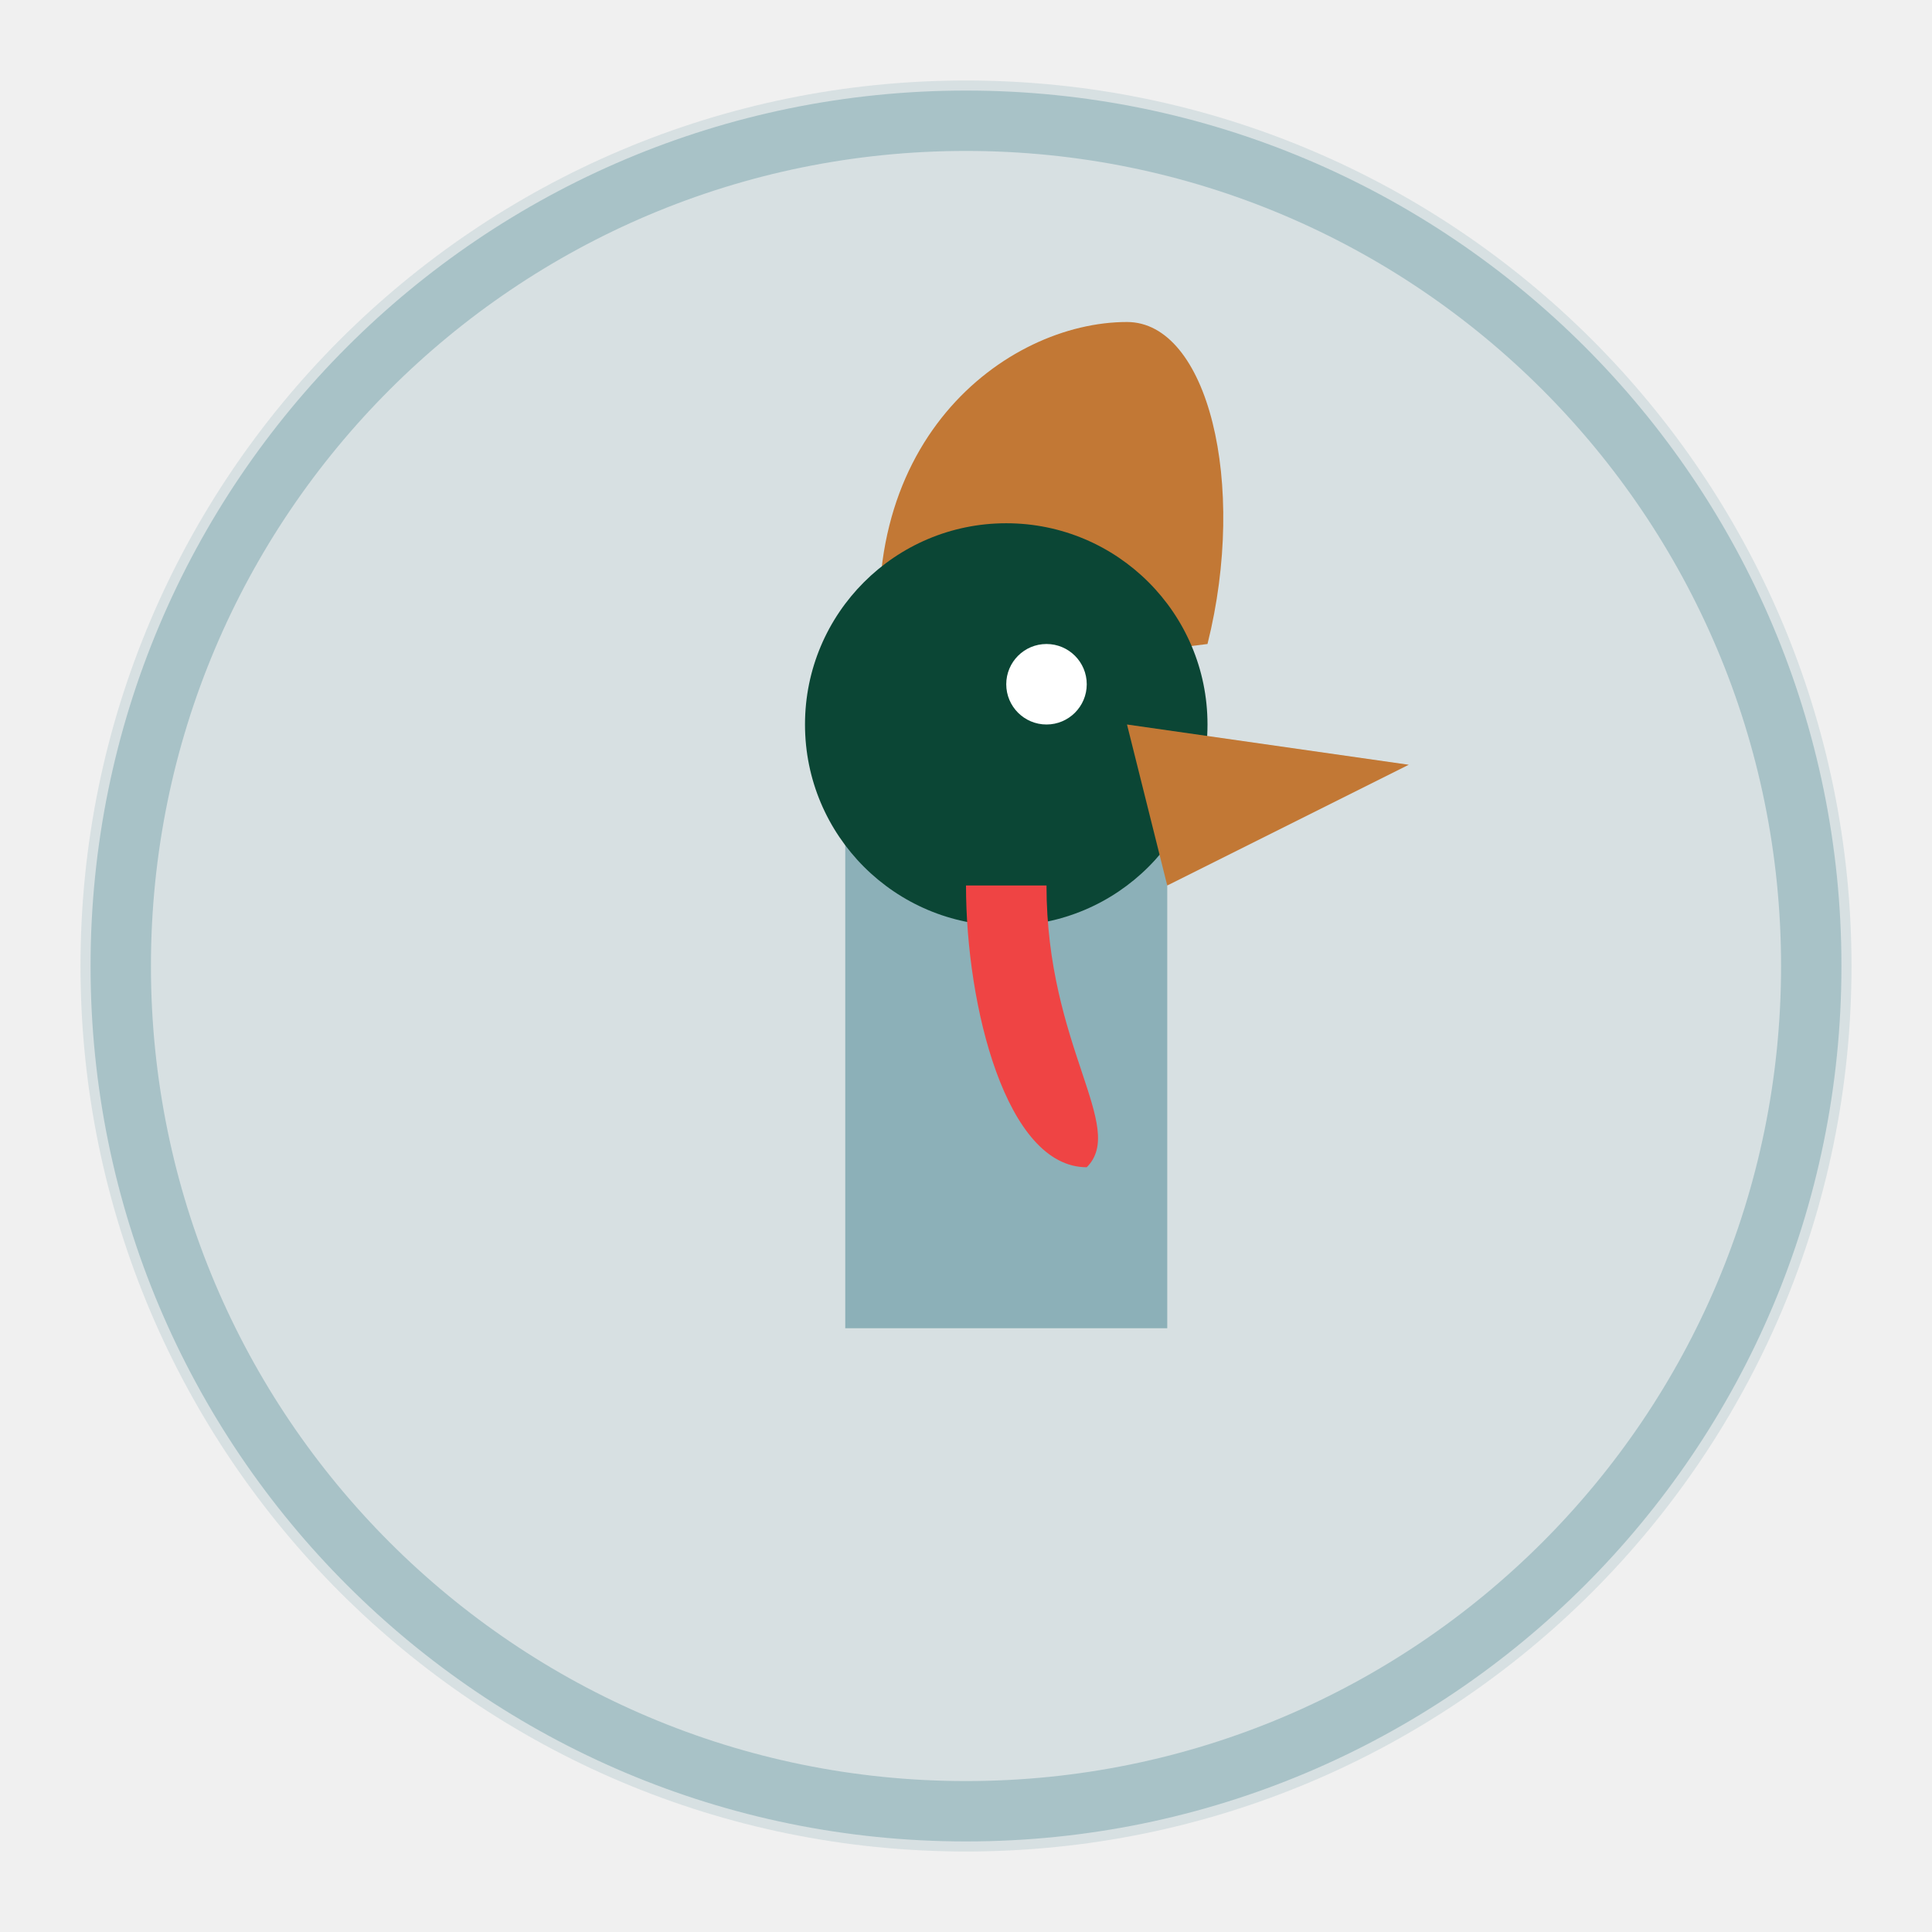
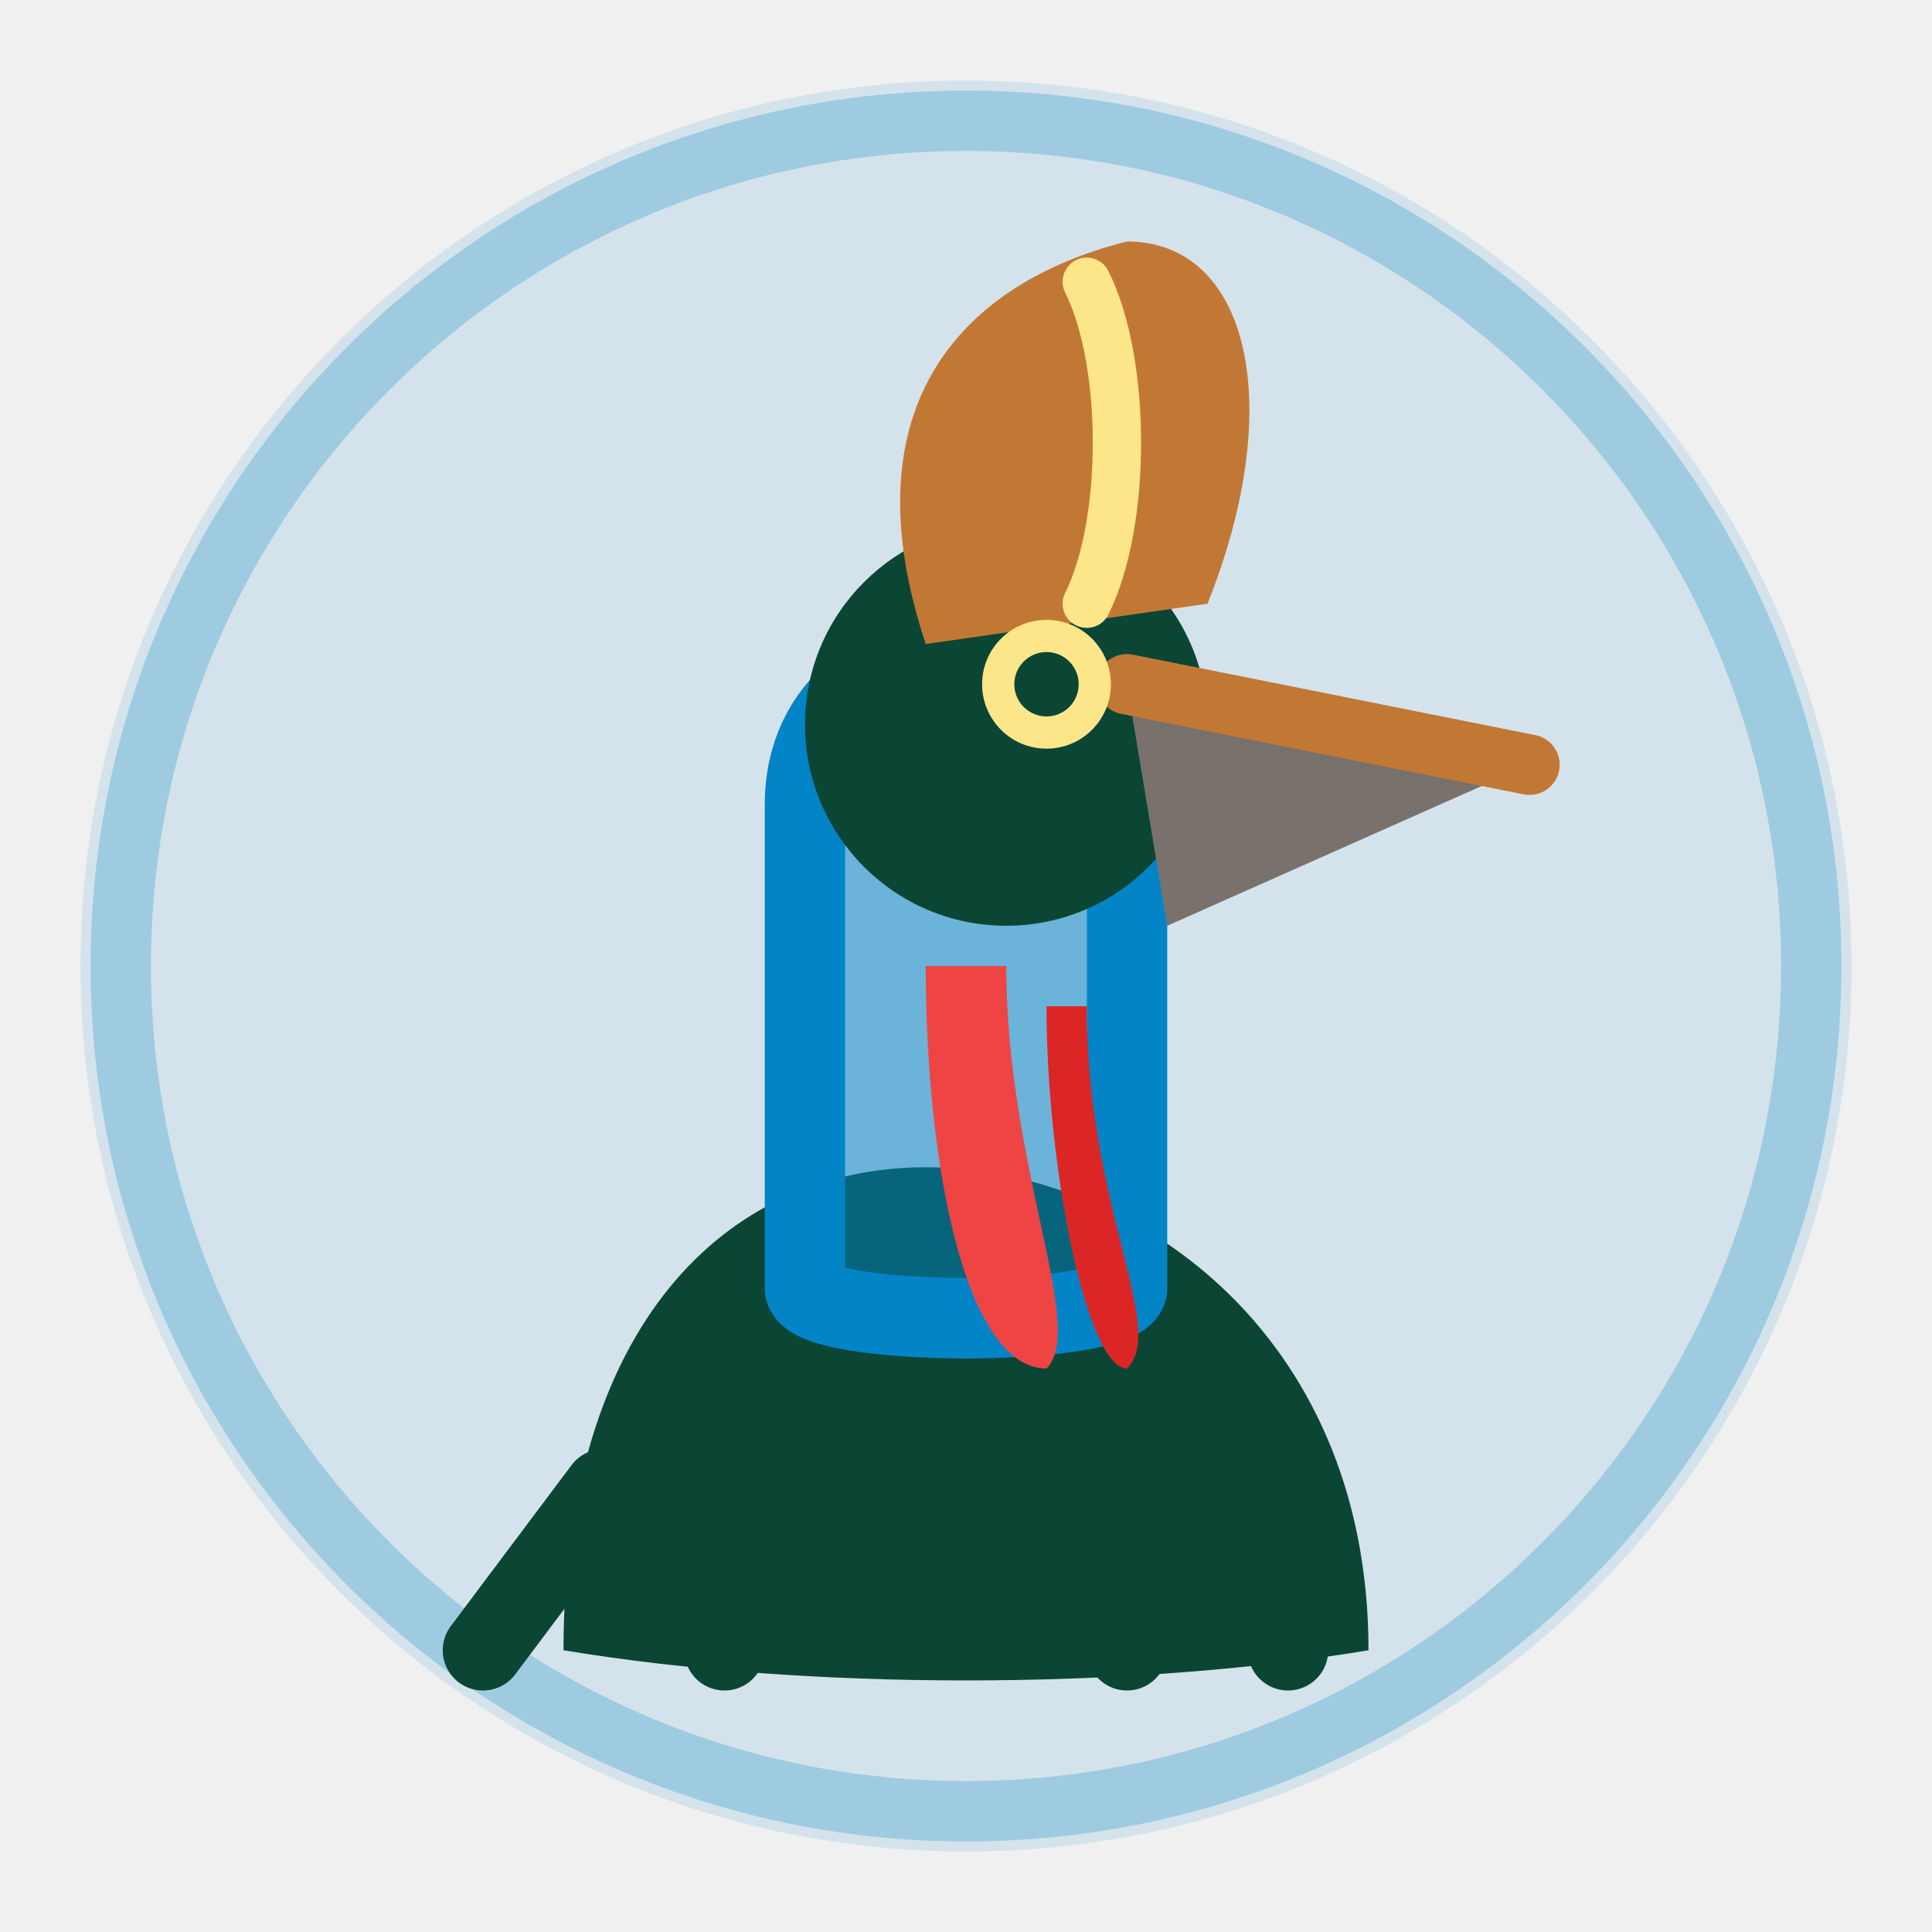
<svg xmlns="http://www.w3.org/2000/svg" viewBox="0 0 48 48" fill="none">
-   <circle cx="24" cy="24" r="22" fill="#1D6B78" fill-opacity="0.12" />
-   <circle cx="24" cy="24" r="21" stroke="#1D6B78" stroke-opacity="0.25" stroke-width="1.5" />
-   <path d="M22 17C21 11 25 8 28 8C30 8 31 12 30 16Z" fill="#C27835" />
-   <path d="M21 21C21 16 29 16 29 21V33H21V21Z" fill="#1D6B78" fill-opacity="0.4" />
+   <circle cx="24" cy="24" r="22" fill="#0284C7" fill-opacity="0.12" />
+   <circle cx="24" cy="24" r="21" stroke="#0284C7" stroke-opacity="0.25" stroke-width="1.5" />
+   <path d="M14 41C14 33 18 29 23 29C28 29 34 33 34 41C28 42 20 42 14 41Z" fill="#0B4635" />
+   <path d="M12 41L15 37M18 41L20 36M28 41L27 36M32 41L31 37" stroke="#0B4635" stroke-width="2" stroke-linecap="round" />
+   <path d="M21 21C21 16 27 16 27 21V33C25 34 23 34 21 33V21Z" fill="#0284C7" fill-opacity="0.5" />
+   <path d="M20 20C20 15 28 15 28 20V32C28 33 20 33 20 32Z" stroke="#0284C7" stroke-width="2" />
  <circle cx="25" cy="18" r="5" fill="#0B4635" />
-   <path d="M28 18L35 19L29 22Z" fill="#C27835" />
-   <path d="M26 22C26 26 28 28 27 29C25 29 24 25 24 22Z" fill="#EF4444" />
-   <circle cx="26" cy="17" r="1" fill="#FFFFFF" />
+   <path d="M28 17L38 19L29 23Z" fill="#78716C" />
+   <path d="M28 17L38 19" stroke="#C27835" stroke-width="1.5" stroke-linecap="round" />
+   <path d="M23 16C21 10 24 7 28 6C31 6 32 10 30 15Z" fill="#C27835" />
+   <path d="M27 7C28 9 28 13 27 15" stroke="#FDE68A" stroke-width="1.2" stroke-linecap="round" />
+   <path d="M25 24C25 29 27 33 26 34C24 34 23 29 23 24Z" fill="#EF4444" />
+   <path d="M27 25C27 30 29 33 28 34C27 34 26 29 26 25Z" fill="#DC2626" />
+   <circle cx="26" cy="17" r="1.6" fill="#FDE68A" />
+   <circle cx="26" cy="17" r="0.8" fill="#0B4635" />
</svg>
